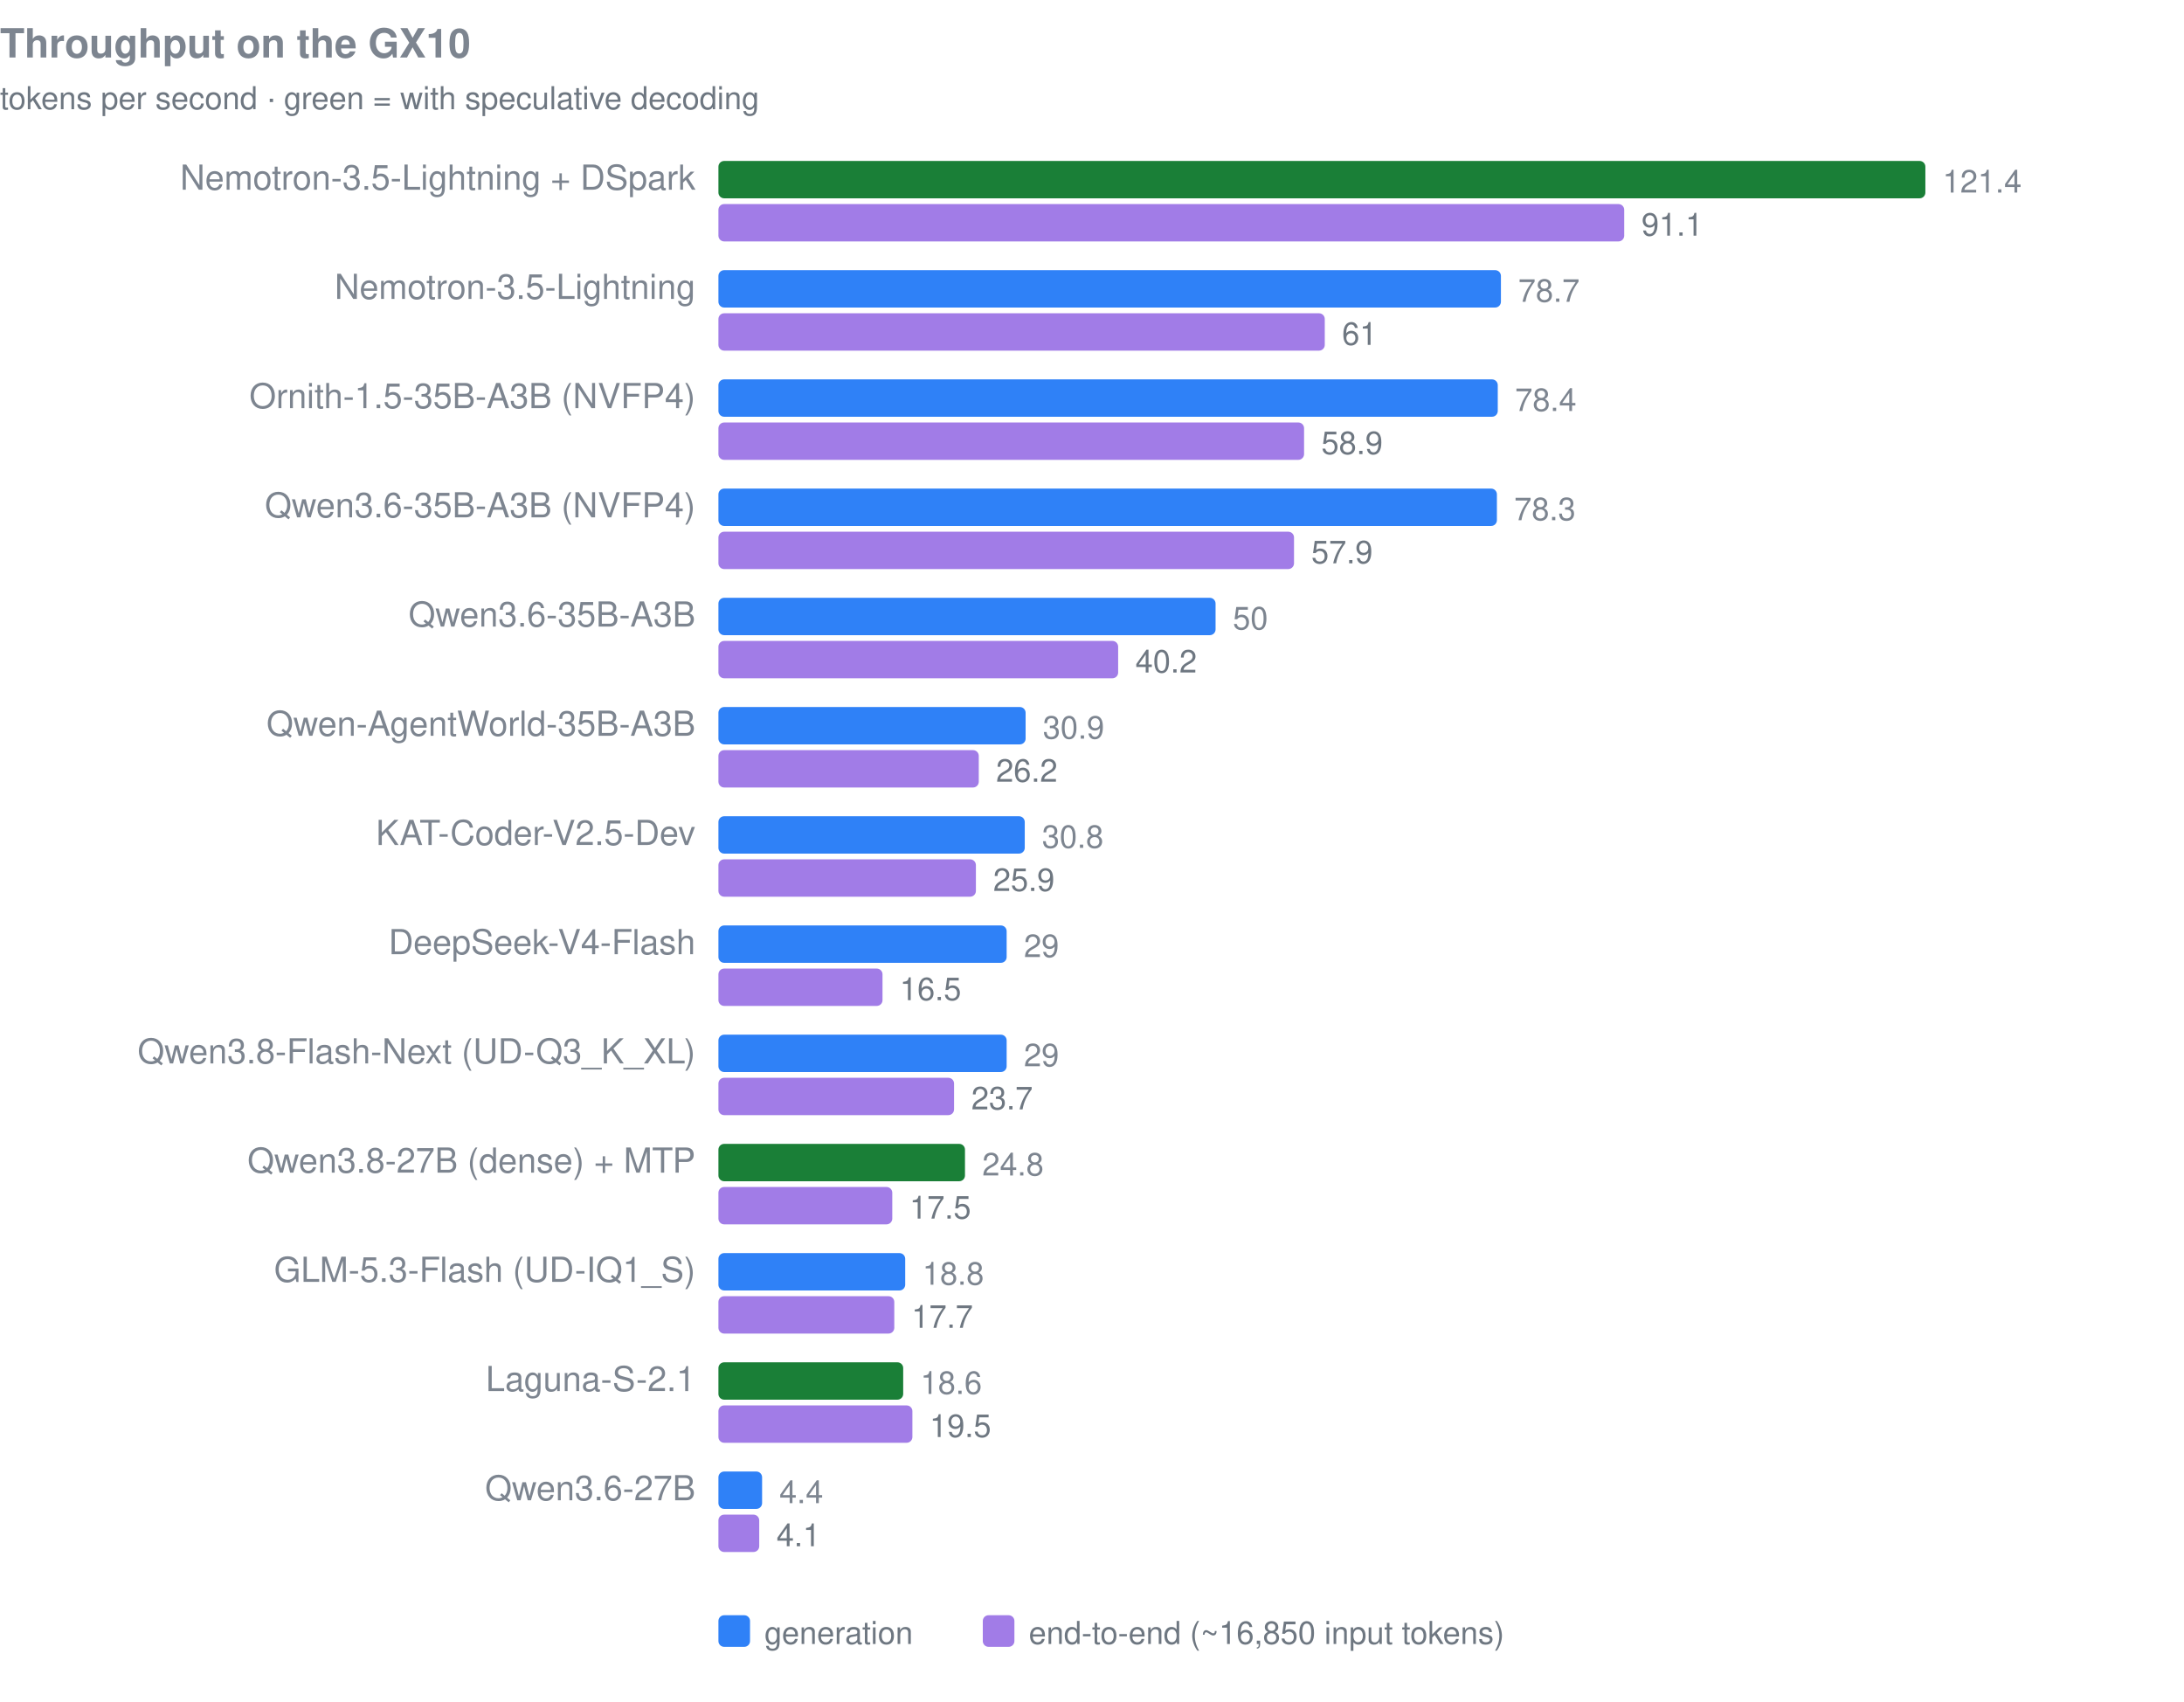
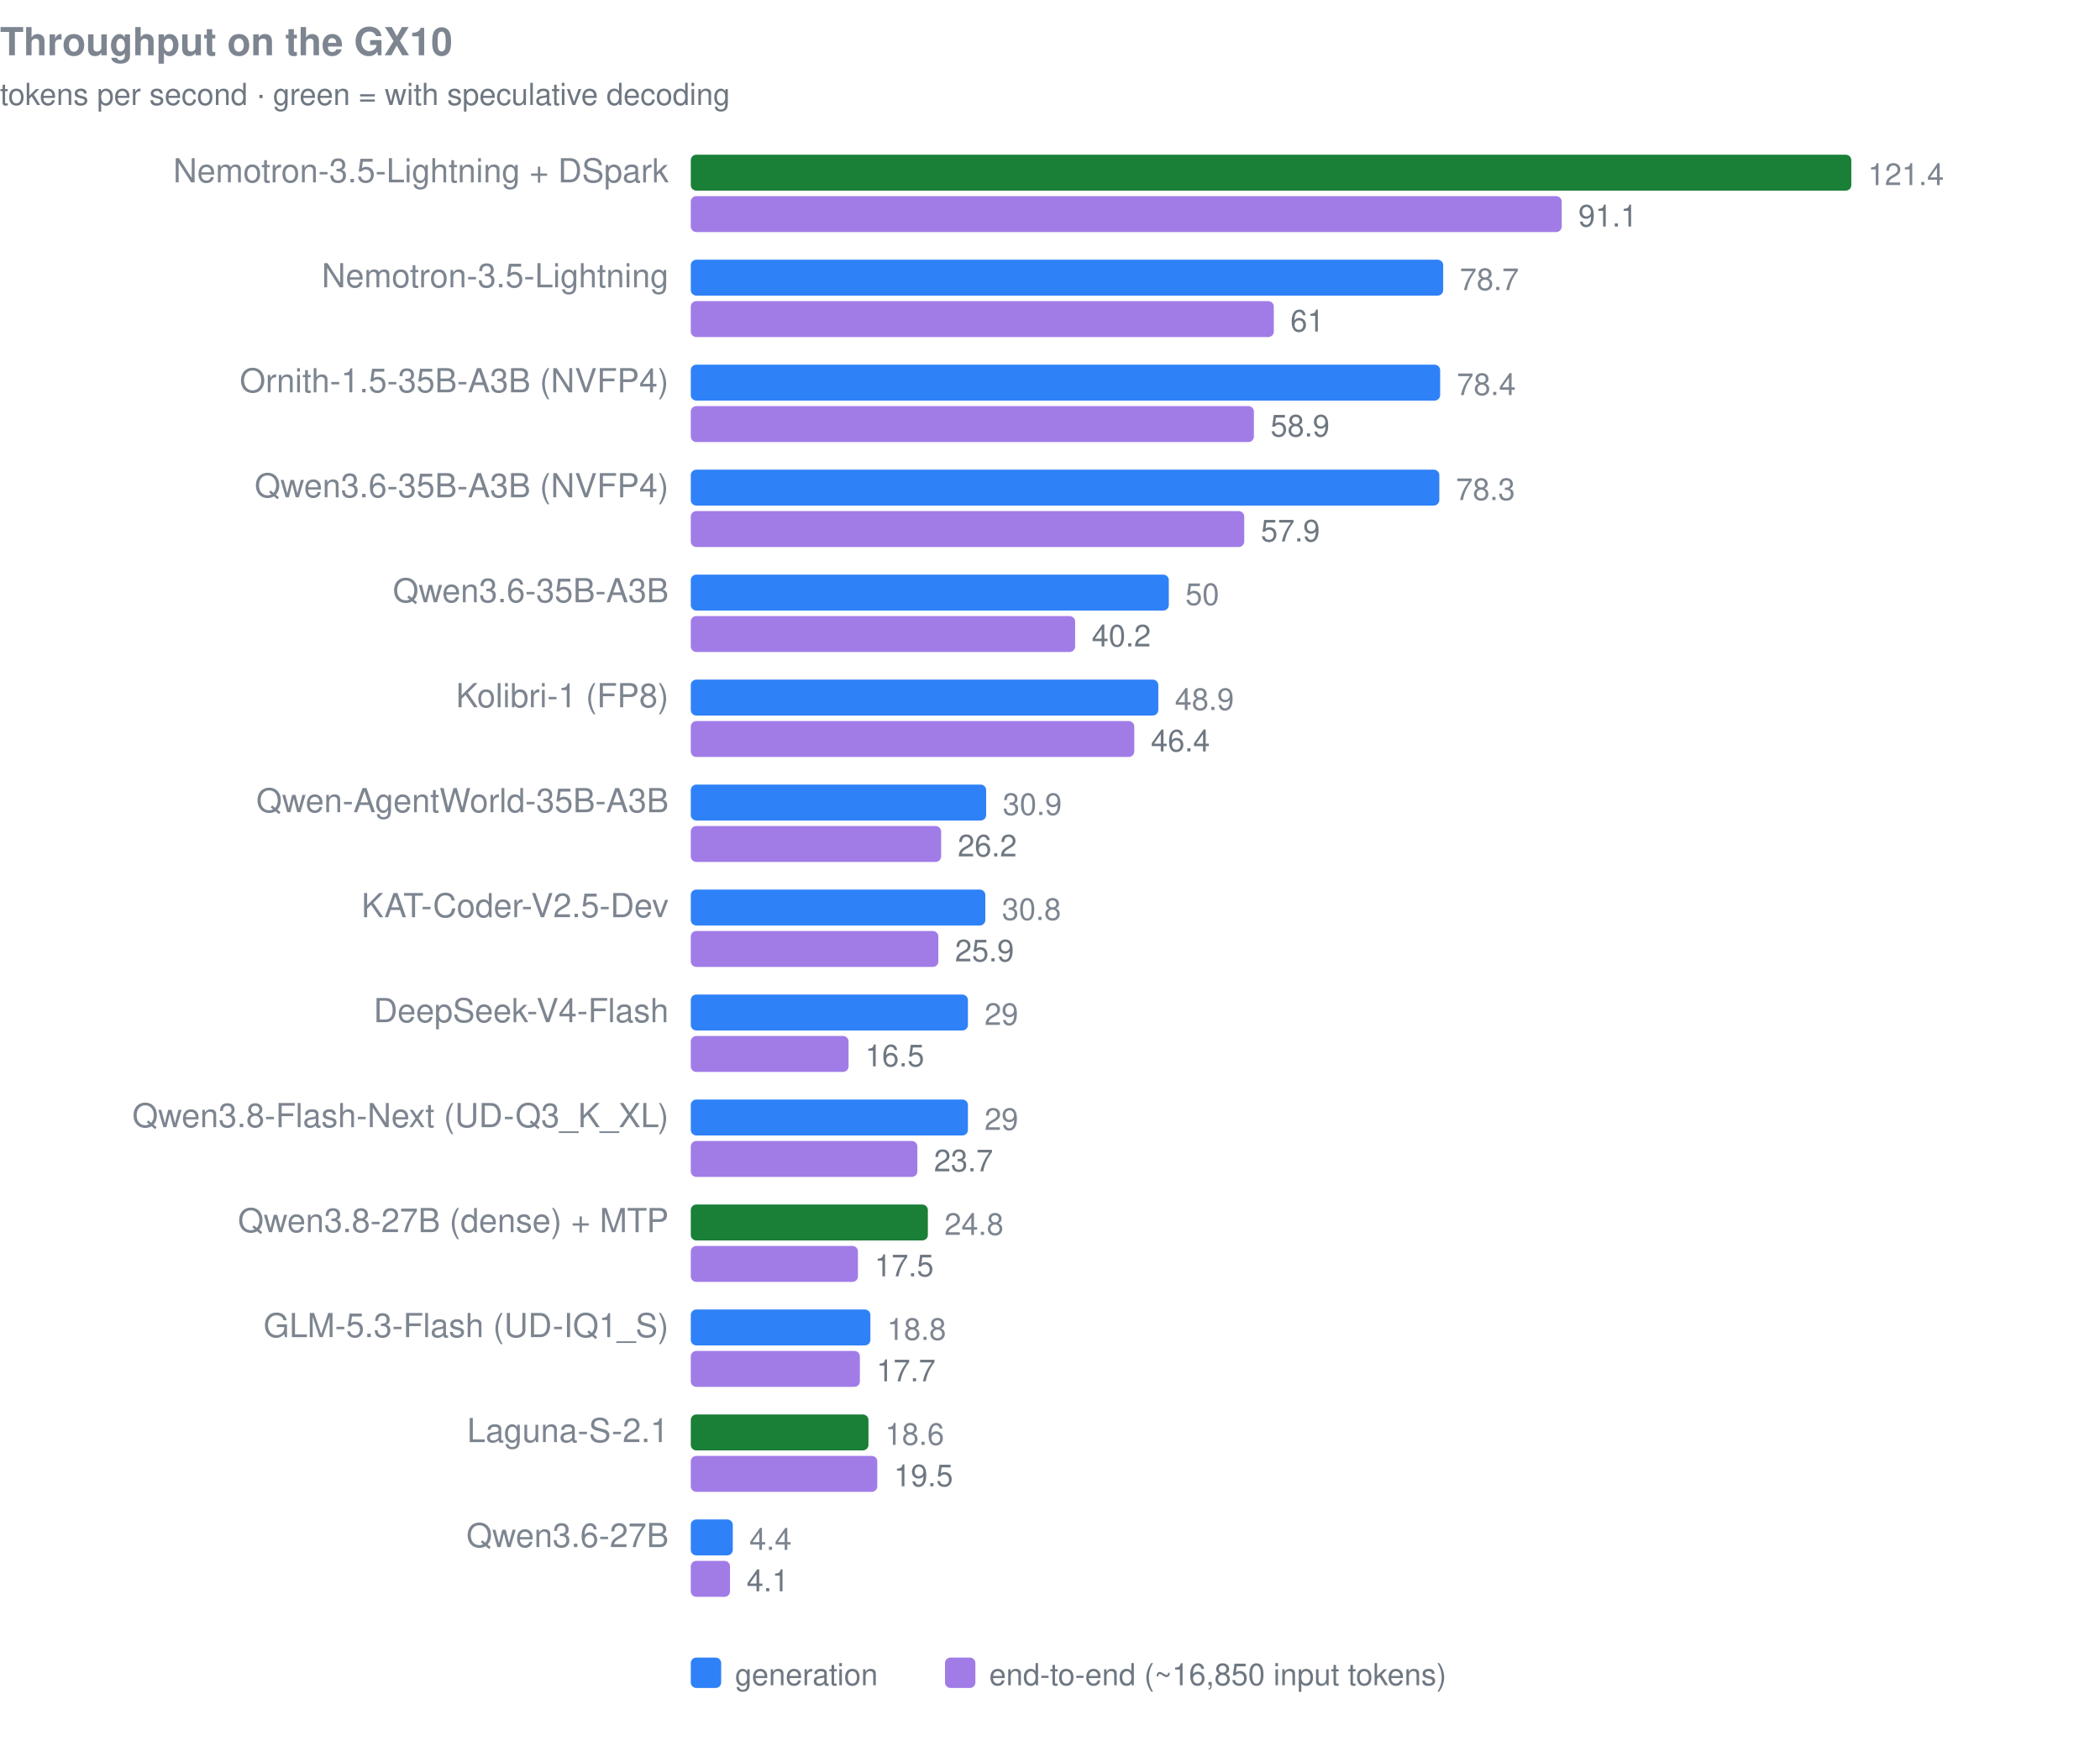
- <svg xmlns="http://www.w3.org/2000/svg" width="760" height="592" viewBox="0 0 760 592" font-family="-apple-system,BlinkMacSystemFont,Segoe UI,Helvetica,Arial,sans-serif">
+ <svg xmlns="http://www.w3.org/2000/svg" width="760" height="630" viewBox="0 0 760 630" font-family="-apple-system,BlinkMacSystemFont,Segoe UI,Helvetica,Arial,sans-serif">
  <text x="0" y="20" font-size="14" font-weight="600" fill="#7d8590">Throughput on the GX10</text>
  <text x="0" y="38" font-size="11" fill="#6e7781">tokens per second · green = with speculative decoding</text>
  <text x="242" y="66" font-size="12" text-anchor="end" fill="#7d8590">Nemotron-3.5-Lightning + DSpark</text>
  <rect x="250" y="56" width="420.0" height="13" rx="2" fill="#1a7f37" />
  <text x="676.0" y="67" font-size="11" fill="#7d8590">121.4</text>
  <rect x="250" y="71" width="315.2" height="13" rx="2" fill="#8250df" opacity="0.75" />
  <text x="571.2" y="82" font-size="11" fill="#6e7781">91.1</text>
  <text x="242" y="104" font-size="12" text-anchor="end" fill="#7d8590">Nemotron-3.5-Lightning</text>
  <rect x="250" y="94" width="272.3" height="13" rx="2" fill="#2f81f7" />
  <text x="528.3" y="105" font-size="11" fill="#7d8590">78.7</text>
  <rect x="250" y="109" width="211.0" height="13" rx="2" fill="#8250df" opacity="0.75" />
  <text x="467.0" y="120" font-size="11" fill="#6e7781">61</text>
  <text x="242" y="142" font-size="12" text-anchor="end" fill="#7d8590">Ornith-1.5-35B-A3B (NVFP4)</text>
  <rect x="250" y="132" width="271.2" height="13" rx="2" fill="#2f81f7" />
  <text x="527.2" y="143" font-size="11" fill="#7d8590">78.4</text>
  <rect x="250" y="147" width="203.8" height="13" rx="2" fill="#8250df" opacity="0.75" />
  <text x="459.8" y="158" font-size="11" fill="#6e7781">58.9</text>
  <text x="242" y="180" font-size="12" text-anchor="end" fill="#7d8590">Qwen3.6-35B-A3B (NVFP4)</text>
  <rect x="250" y="170" width="270.9" height="13" rx="2" fill="#2f81f7" />
  <text x="526.9" y="181" font-size="11" fill="#7d8590">78.3</text>
  <rect x="250" y="185" width="200.3" height="13" rx="2" fill="#8250df" opacity="0.75" />
  <text x="456.3" y="196" font-size="11" fill="#6e7781">57.9</text>
  <text x="242" y="218" font-size="12" text-anchor="end" fill="#7d8590">Qwen3.6-35B-A3B</text>
  <rect x="250" y="208" width="173.0" height="13" rx="2" fill="#2f81f7" />
  <text x="429.0" y="219" font-size="11" fill="#7d8590">50</text>
  <rect x="250" y="223" width="139.1" height="13" rx="2" fill="#8250df" opacity="0.75" />
  <text x="395.1" y="234" font-size="11" fill="#6e7781">40.2</text>
-   <text x="242" y="256" font-size="12" text-anchor="end" fill="#7d8590">Qwen-AgentWorld-35B-A3B</text>
-   <rect x="250" y="246" width="106.9" height="13" rx="2" fill="#2f81f7" />
-   <text x="362.9" y="257" font-size="11" fill="#7d8590">30.9</text>
-   <rect x="250" y="261" width="90.6" height="13" rx="2" fill="#8250df" opacity="0.75" />
-   <text x="346.6" y="272" font-size="11" fill="#6e7781">26.2</text>
-   <text x="242" y="294" font-size="12" text-anchor="end" fill="#7d8590">KAT-Coder-V2.5-Dev</text>
-   <rect x="250" y="284" width="106.6" height="13" rx="2" fill="#2f81f7" />
-   <text x="362.6" y="295" font-size="11" fill="#7d8590">30.8</text>
-   <rect x="250" y="299" width="89.6" height="13" rx="2" fill="#8250df" opacity="0.75" />
-   <text x="345.6" y="310" font-size="11" fill="#6e7781">25.9</text>
-   <text x="242" y="332" font-size="12" text-anchor="end" fill="#7d8590">DeepSeek-V4-Flash</text>
-   <rect x="250" y="322" width="100.3" height="13" rx="2" fill="#2f81f7" />
-   <text x="356.3" y="333" font-size="11" fill="#7d8590">29</text>
-   <rect x="250" y="337" width="57.1" height="13" rx="2" fill="#8250df" opacity="0.75" />
-   <text x="313.1" y="348" font-size="11" fill="#6e7781">16.5</text>
-   <text x="242" y="370" font-size="12" text-anchor="end" fill="#7d8590">Qwen3.8-Flash-Next (UD-Q3_K_XL)</text>
+   <text x="242" y="256" font-size="12" text-anchor="end" fill="#7d8590">Kolibri-1 (FP8)</text>
+   <rect x="250" y="246" width="169.2" height="13" rx="2" fill="#2f81f7" />
+   <text x="425.2" y="257" font-size="11" fill="#7d8590">48.9</text>
+   <rect x="250" y="261" width="160.5" height="13" rx="2" fill="#8250df" opacity="0.75" />
+   <text x="416.5" y="272" font-size="11" fill="#6e7781">46.4</text>
+   <text x="242" y="294" font-size="12" text-anchor="end" fill="#7d8590">Qwen-AgentWorld-35B-A3B</text>
+   <rect x="250" y="284" width="106.9" height="13" rx="2" fill="#2f81f7" />
+   <text x="362.9" y="295" font-size="11" fill="#7d8590">30.9</text>
+   <rect x="250" y="299" width="90.6" height="13" rx="2" fill="#8250df" opacity="0.75" />
+   <text x="346.6" y="310" font-size="11" fill="#6e7781">26.2</text>
+   <text x="242" y="332" font-size="12" text-anchor="end" fill="#7d8590">KAT-Coder-V2.5-Dev</text>
+   <rect x="250" y="322" width="106.6" height="13" rx="2" fill="#2f81f7" />
+   <text x="362.6" y="333" font-size="11" fill="#7d8590">30.8</text>
+   <rect x="250" y="337" width="89.6" height="13" rx="2" fill="#8250df" opacity="0.75" />
+   <text x="345.6" y="348" font-size="11" fill="#6e7781">25.9</text>
+   <text x="242" y="370" font-size="12" text-anchor="end" fill="#7d8590">DeepSeek-V4-Flash</text>
  <rect x="250" y="360" width="100.3" height="13" rx="2" fill="#2f81f7" />
  <text x="356.3" y="371" font-size="11" fill="#7d8590">29</text>
-   <rect x="250" y="375" width="82.0" height="13" rx="2" fill="#8250df" opacity="0.75" />
-   <text x="338.0" y="386" font-size="11" fill="#6e7781">23.7</text>
-   <text x="242" y="408" font-size="12" text-anchor="end" fill="#7d8590">Qwen3.8-27B (dense) + MTP</text>
-   <rect x="250" y="398" width="85.8" height="13" rx="2" fill="#1a7f37" />
-   <text x="341.8" y="409" font-size="11" fill="#7d8590">24.8</text>
-   <rect x="250" y="413" width="60.5" height="13" rx="2" fill="#8250df" opacity="0.75" />
-   <text x="316.5" y="424" font-size="11" fill="#6e7781">17.5</text>
-   <text x="242" y="446" font-size="12" text-anchor="end" fill="#7d8590">GLM-5.3-Flash (UD-IQ1_S)</text>
-   <rect x="250" y="436" width="65.0" height="13" rx="2" fill="#2f81f7" />
-   <text x="321.0" y="447" font-size="11" fill="#7d8590">18.8</text>
-   <rect x="250" y="451" width="61.2" height="13" rx="2" fill="#8250df" opacity="0.75" />
-   <text x="317.2" y="462" font-size="11" fill="#6e7781">17.7</text>
-   <text x="242" y="484" font-size="12" text-anchor="end" fill="#7d8590">Laguna-S-2.1</text>
-   <rect x="250" y="474" width="64.3" height="13" rx="2" fill="#1a7f37" />
-   <text x="320.3" y="485" font-size="11" fill="#7d8590">18.6</text>
-   <rect x="250" y="489" width="67.5" height="13" rx="2" fill="#8250df" opacity="0.75" />
-   <text x="323.5" y="500" font-size="11" fill="#6e7781">19.5</text>
-   <text x="242" y="522" font-size="12" text-anchor="end" fill="#7d8590">Qwen3.6-27B</text>
-   <rect x="250" y="512" width="15.2" height="13" rx="2" fill="#2f81f7" />
-   <text x="271.2" y="523" font-size="11" fill="#7d8590">4.4</text>
-   <rect x="250" y="527" width="14.2" height="13" rx="2" fill="#8250df" opacity="0.75" />
-   <text x="270.2" y="538" font-size="11" fill="#6e7781">4.1</text>
-   <rect x="250" y="562" width="11" height="11" rx="2" fill="#2f81f7" />
-   <text x="266" y="572" font-size="11" fill="#6e7781">generation</text>
-   <rect x="342" y="562" width="11" height="11" rx="2" fill="#8250df" opacity="0.75" />
-   <text x="358" y="572" font-size="11" fill="#6e7781">end-to-end (~16,850 input tokens)</text>
+   <rect x="250" y="375" width="57.1" height="13" rx="2" fill="#8250df" opacity="0.75" />
+   <text x="313.1" y="386" font-size="11" fill="#6e7781">16.5</text>
+   <text x="242" y="408" font-size="12" text-anchor="end" fill="#7d8590">Qwen3.8-Flash-Next (UD-Q3_K_XL)</text>
+   <rect x="250" y="398" width="100.3" height="13" rx="2" fill="#2f81f7" />
+   <text x="356.3" y="409" font-size="11" fill="#7d8590">29</text>
+   <rect x="250" y="413" width="82.0" height="13" rx="2" fill="#8250df" opacity="0.75" />
+   <text x="338.0" y="424" font-size="11" fill="#6e7781">23.7</text>
+   <text x="242" y="446" font-size="12" text-anchor="end" fill="#7d8590">Qwen3.8-27B (dense) + MTP</text>
+   <rect x="250" y="436" width="85.8" height="13" rx="2" fill="#1a7f37" />
+   <text x="341.8" y="447" font-size="11" fill="#7d8590">24.8</text>
+   <rect x="250" y="451" width="60.5" height="13" rx="2" fill="#8250df" opacity="0.75" />
+   <text x="316.5" y="462" font-size="11" fill="#6e7781">17.5</text>
+   <text x="242" y="484" font-size="12" text-anchor="end" fill="#7d8590">GLM-5.3-Flash (UD-IQ1_S)</text>
+   <rect x="250" y="474" width="65.0" height="13" rx="2" fill="#2f81f7" />
+   <text x="321.0" y="485" font-size="11" fill="#7d8590">18.8</text>
+   <rect x="250" y="489" width="61.2" height="13" rx="2" fill="#8250df" opacity="0.75" />
+   <text x="317.2" y="500" font-size="11" fill="#6e7781">17.7</text>
+   <text x="242" y="522" font-size="12" text-anchor="end" fill="#7d8590">Laguna-S-2.1</text>
+   <rect x="250" y="512" width="64.3" height="13" rx="2" fill="#1a7f37" />
+   <text x="320.3" y="523" font-size="11" fill="#7d8590">18.6</text>
+   <rect x="250" y="527" width="67.5" height="13" rx="2" fill="#8250df" opacity="0.75" />
+   <text x="323.5" y="538" font-size="11" fill="#6e7781">19.5</text>
+   <text x="242" y="560" font-size="12" text-anchor="end" fill="#7d8590">Qwen3.6-27B</text>
+   <rect x="250" y="550" width="15.2" height="13" rx="2" fill="#2f81f7" />
+   <text x="271.2" y="561" font-size="11" fill="#7d8590">4.4</text>
+   <rect x="250" y="565" width="14.2" height="13" rx="2" fill="#8250df" opacity="0.75" />
+   <text x="270.2" y="576" font-size="11" fill="#6e7781">4.1</text>
+   <rect x="250" y="600" width="11" height="11" rx="2" fill="#2f81f7" />
+   <text x="266" y="610" font-size="11" fill="#6e7781">generation</text>
+   <rect x="342" y="600" width="11" height="11" rx="2" fill="#8250df" opacity="0.75" />
+   <text x="358" y="610" font-size="11" fill="#6e7781">end-to-end (~16,850 input tokens)</text>
</svg>
